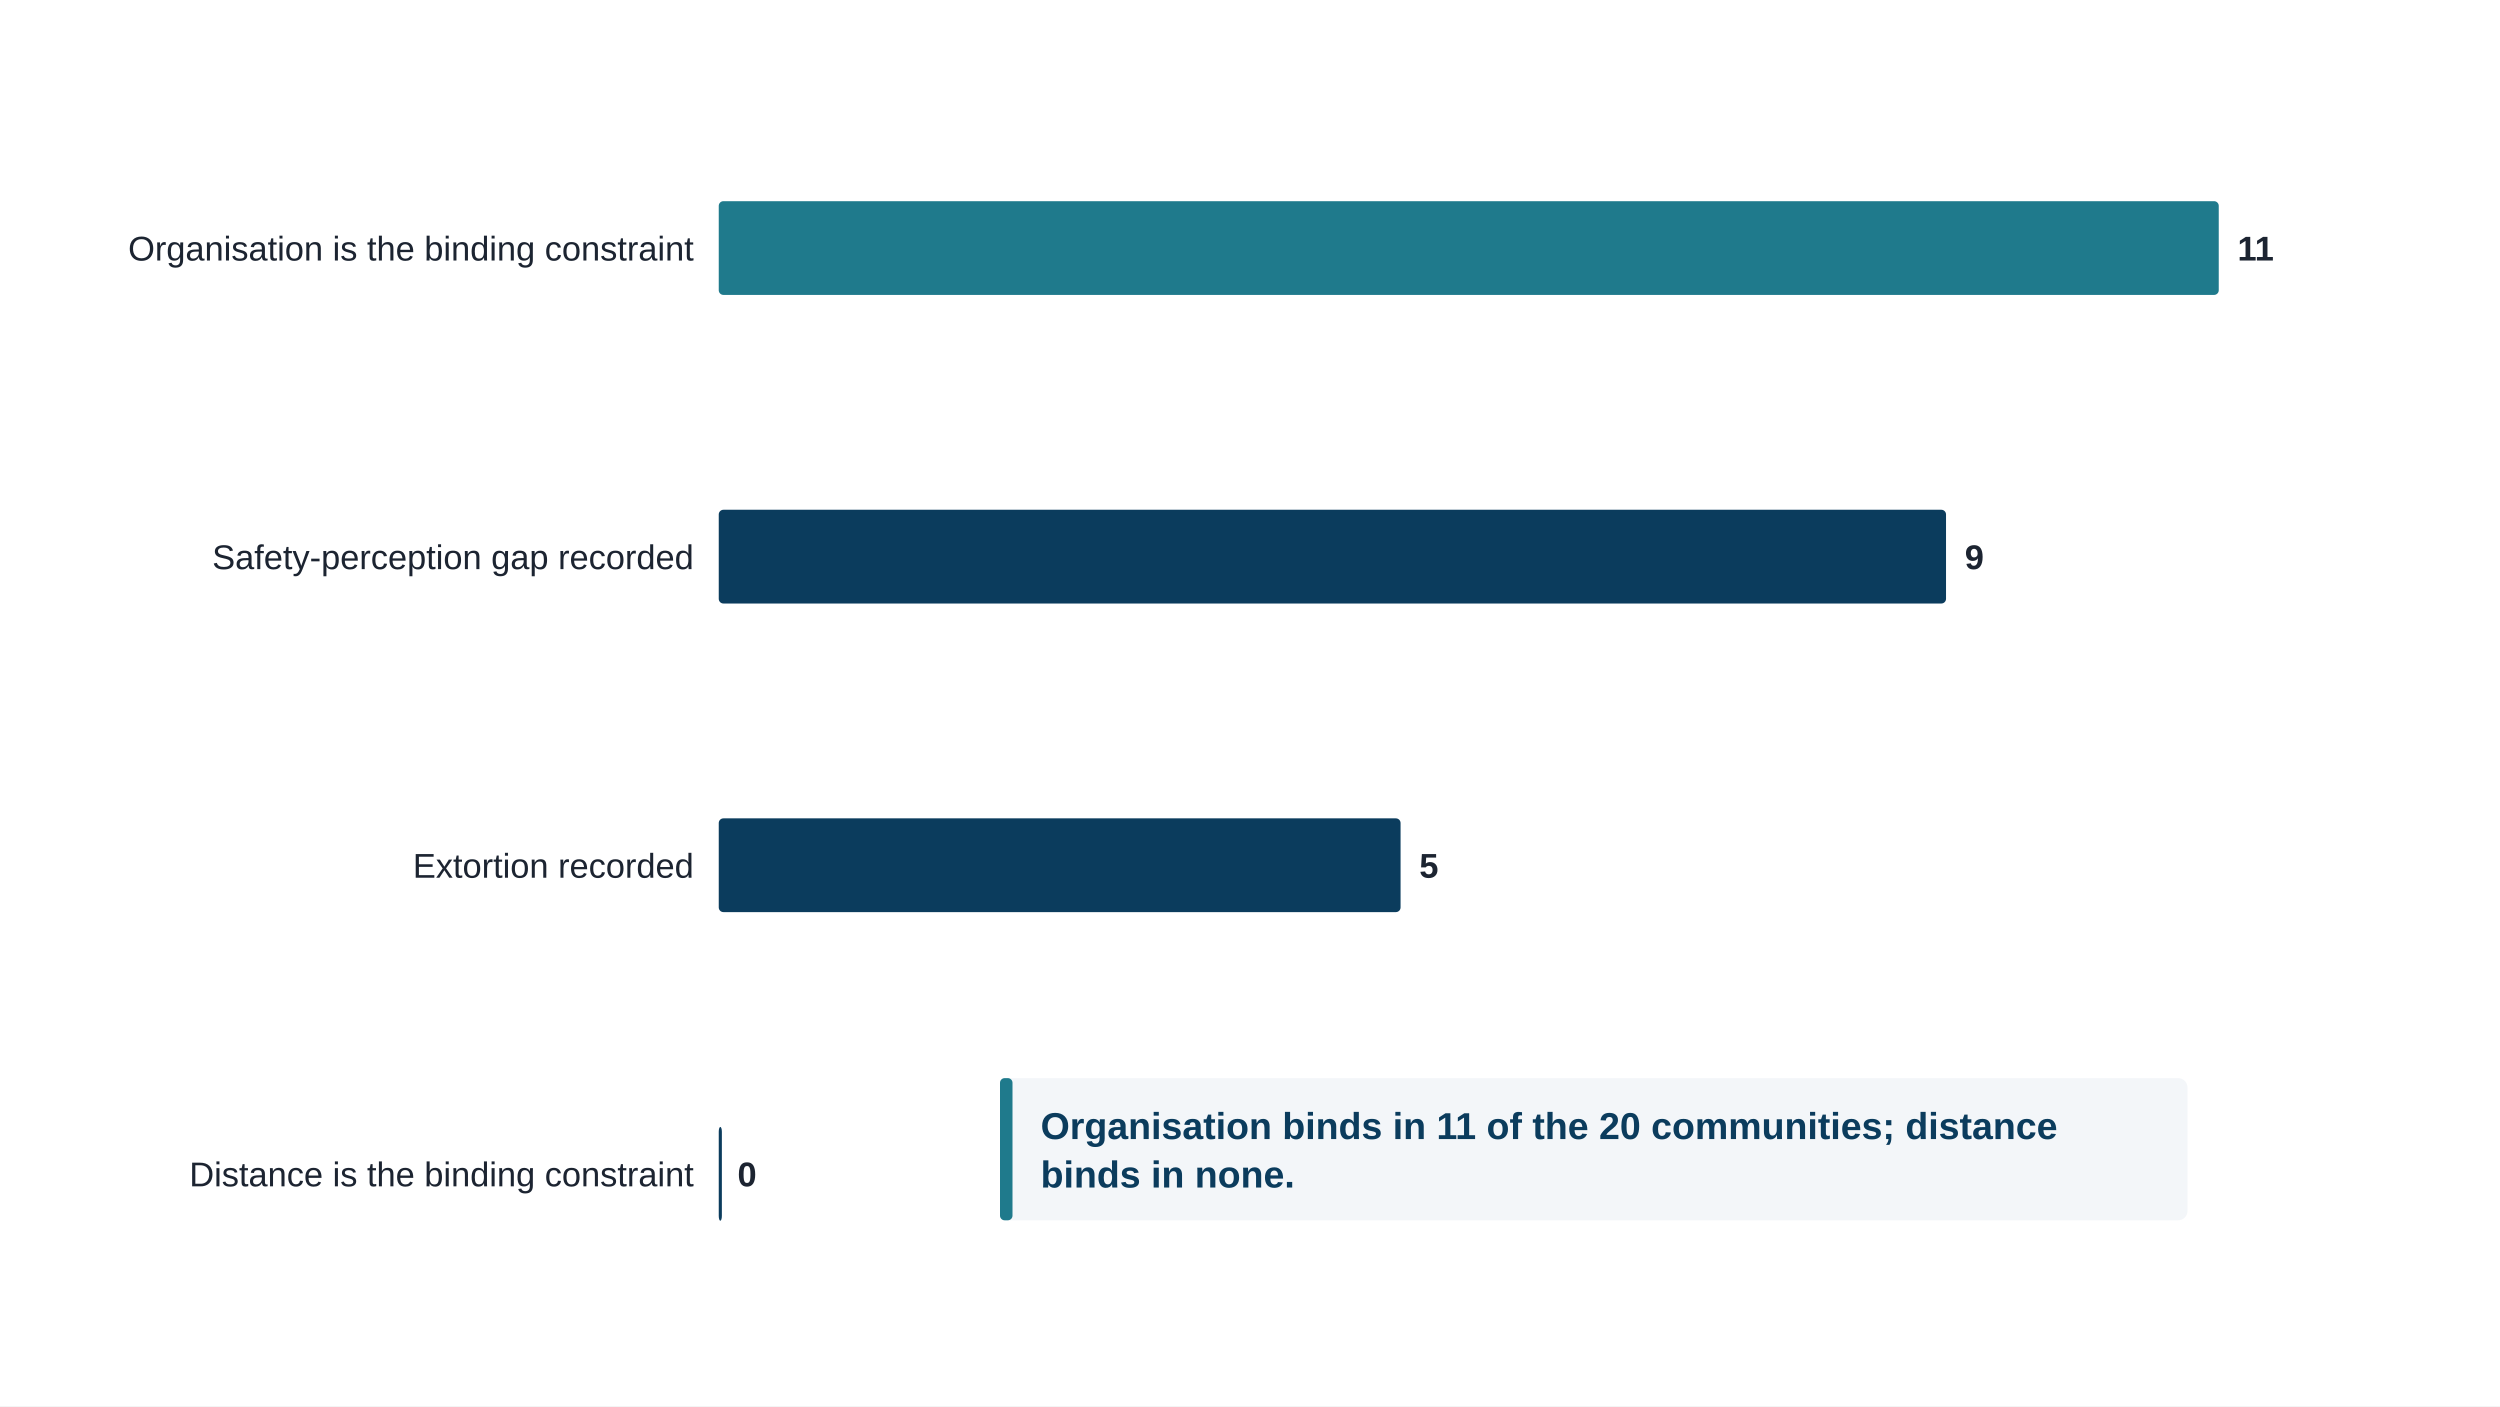
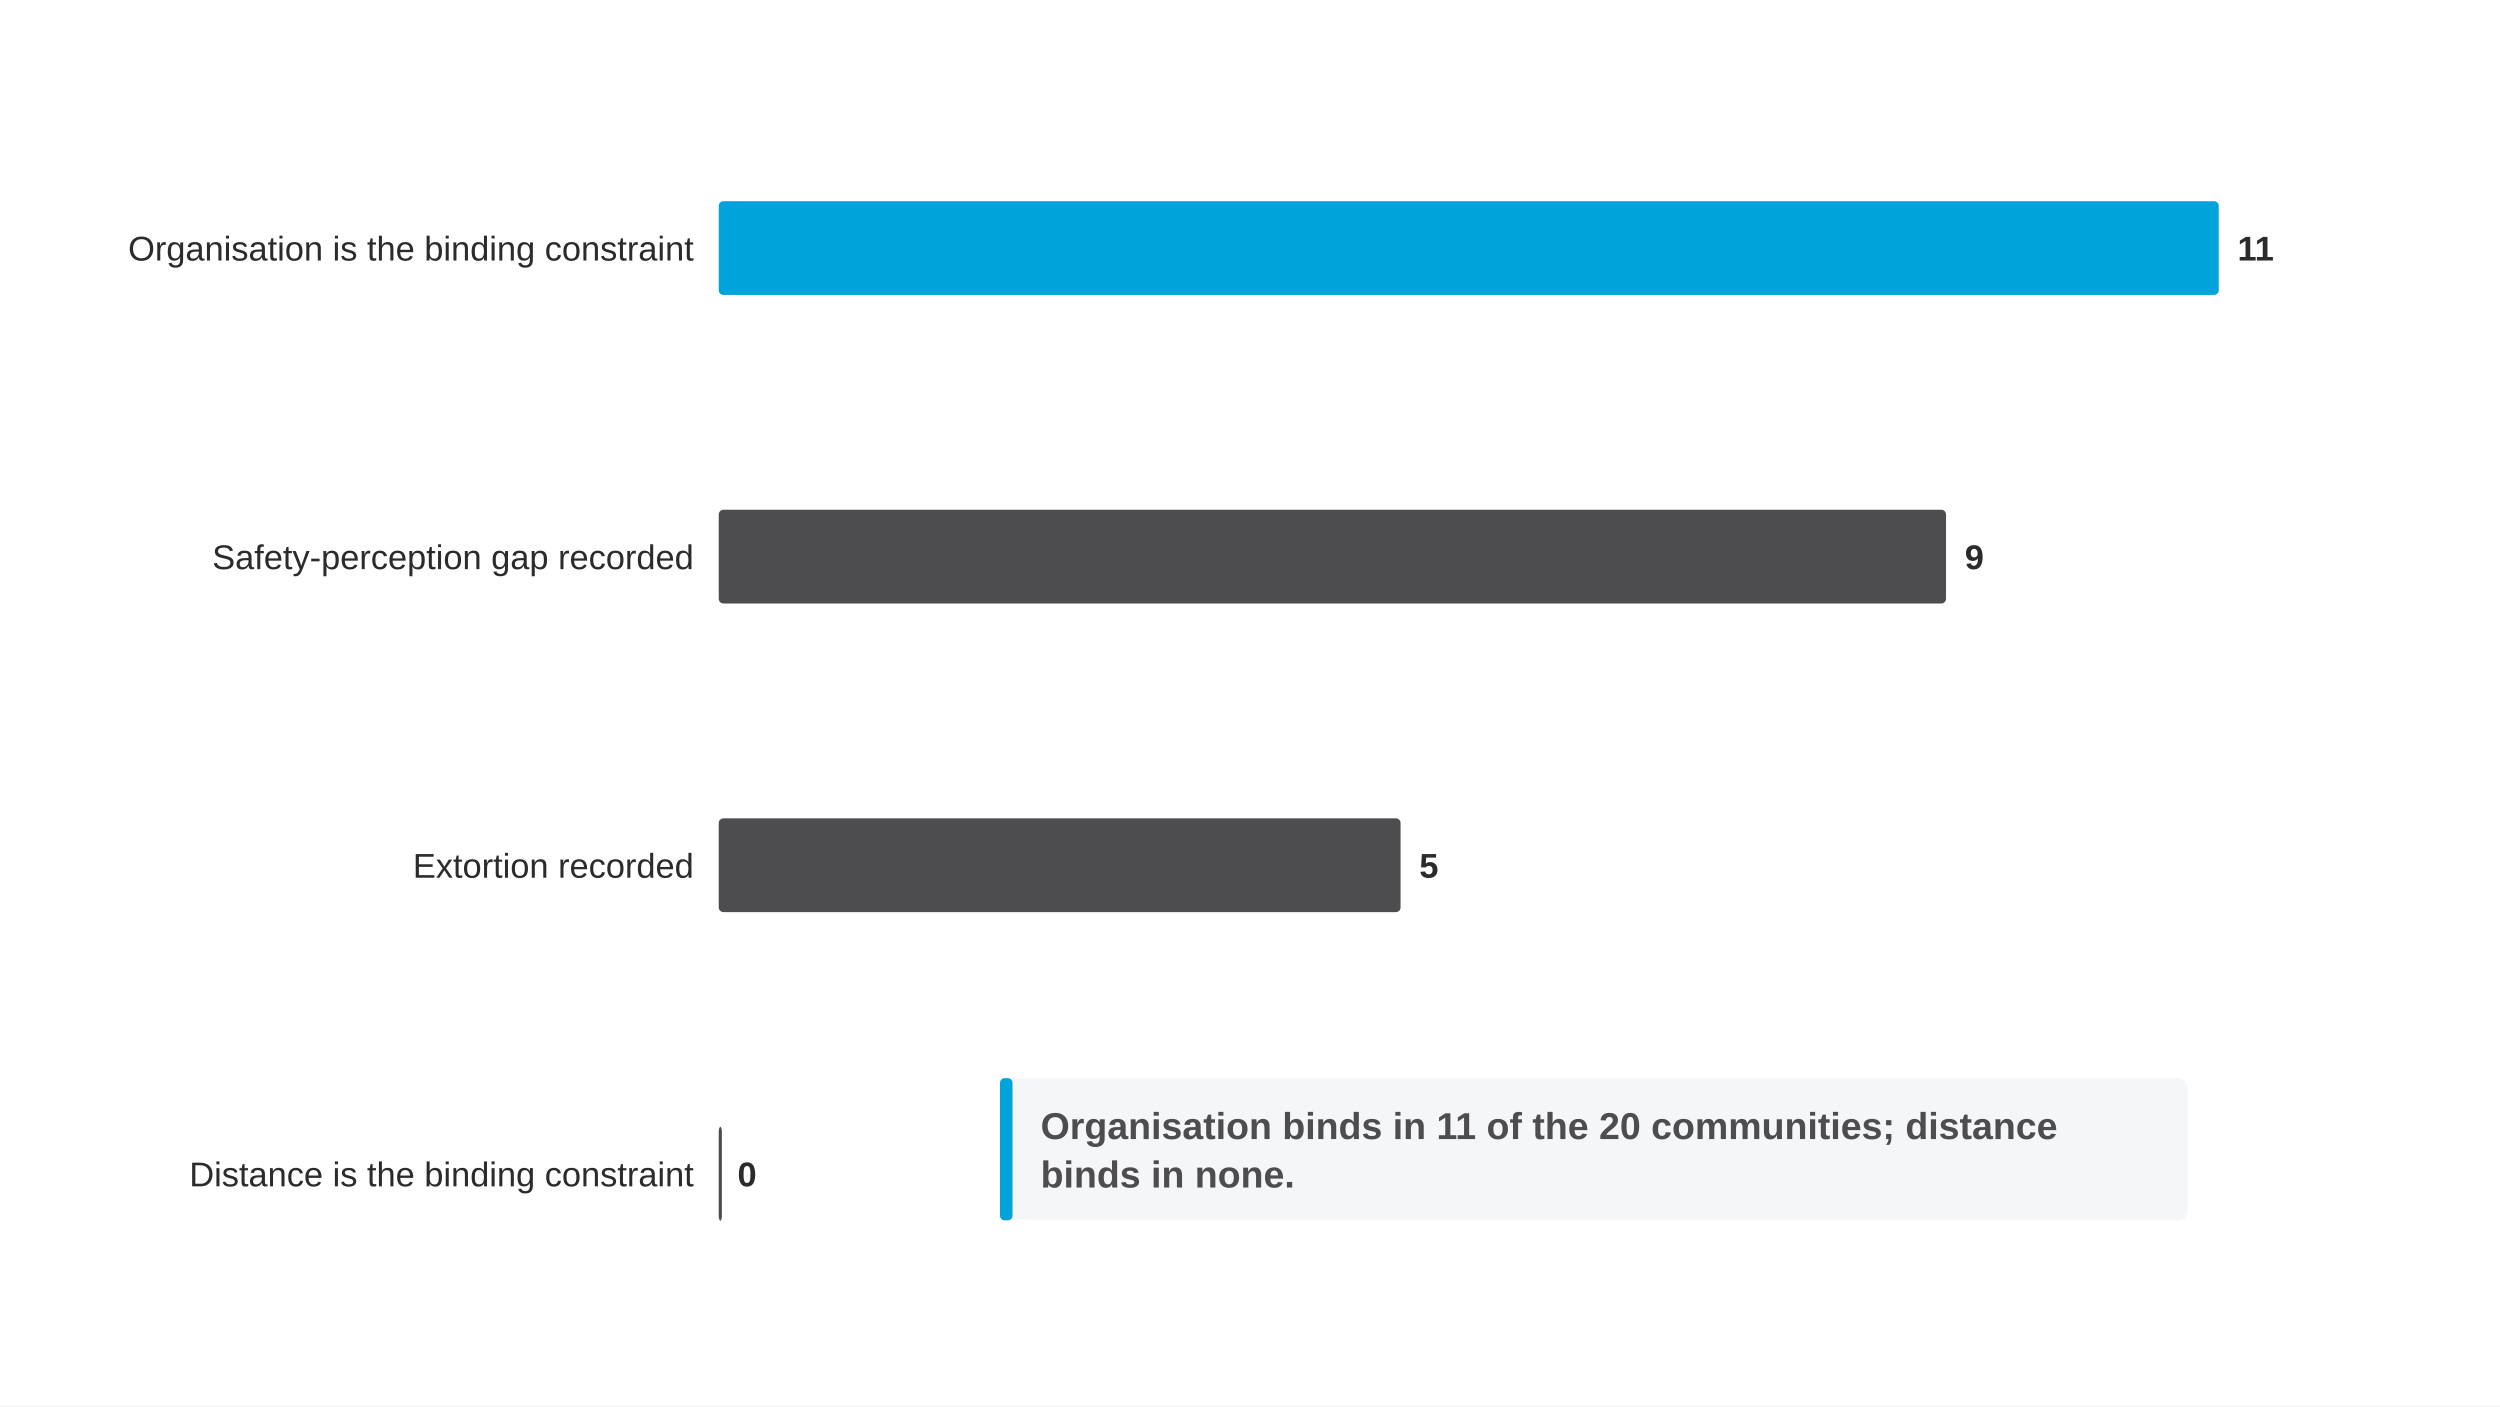
- <svg xmlns="http://www.w3.org/2000/svg" viewBox="0 0 1600 900" width="1600" height="900" font-family="Raleway, Arial, sans-serif">
+ <svg xmlns="http://www.w3.org/2000/svg" viewBox="0 0 1600 900" width="1600" height="900" font-family="Arial, Helvetica, sans-serif">
  <rect width="1600" height="900" fill="#ffffff" />
-   <text x="444" y="166.75" text-anchor="end" font-size="22" fill="#1C2431">Organisation is the binding constraint</text>
-   <rect x="460" y="128.75" width="960" height="60" fill="#1F7A8C" rx="3" />
-   <text x="1432" y="166.75" font-size="22" font-weight="700" fill="#1C2431">11</text>
-   <text x="444" y="364.25" text-anchor="end" font-size="22" fill="#1C2431">Safety-perception gap recorded</text>
-   <rect x="460" y="326.25" width="785.455" height="60" fill="#0B3C5D" rx="3" />
-   <text x="1257.455" y="364.25" font-size="22" font-weight="700" fill="#1C2431">9</text>
-   <text x="444" y="561.75" text-anchor="end" font-size="22" fill="#1C2431">Extortion recorded</text>
-   <rect x="460" y="523.75" width="436.364" height="60" fill="#0B3C5D" rx="3" />
-   <text x="908.364" y="561.75" font-size="22" font-weight="700" fill="#1C2431">5</text>
-   <text x="444" y="759.25" text-anchor="end" font-size="22" fill="#1C2431">Distance is the binding constraint</text>
-   <rect x="460" y="721.25" width="2" height="60" fill="#0B3C5D" rx="3" />
-   <text x="472" y="759.25" font-size="22" font-weight="700" fill="#1C2431">0</text>
+   <text x="444" y="166.75" text-anchor="end" font-size="22" fill="#2B2B2D">Organisation is the binding constraint</text>
+   <rect x="460" y="128.75" width="960" height="60" fill="#00A3DA" rx="3" />
+   <text x="1432" y="166.75" font-size="22" font-weight="700" fill="#2B2B2D">11</text>
+   <text x="444" y="364.25" text-anchor="end" font-size="22" fill="#2B2B2D">Safety-perception gap recorded</text>
+   <rect x="460" y="326.25" width="785.455" height="60" fill="#4D4D4F" rx="3" />
+   <text x="1257.455" y="364.25" font-size="22" font-weight="700" fill="#2B2B2D">9</text>
+   <text x="444" y="561.75" text-anchor="end" font-size="22" fill="#2B2B2D">Extortion recorded</text>
+   <rect x="460" y="523.75" width="436.364" height="60" fill="#4D4D4F" rx="3" />
+   <text x="908.364" y="561.75" font-size="22" font-weight="700" fill="#2B2B2D">5</text>
+   <text x="444" y="759.25" text-anchor="end" font-size="22" fill="#2B2B2D">Distance is the binding constraint</text>
+   <rect x="460" y="721.25" width="2" height="60" fill="#4D4D4F" rx="3" />
+   <text x="472" y="759.25" font-size="22" font-weight="700" fill="#2B2B2D">0</text>
  <g class="callout">
-     <rect x="640" y="690" width="760" height="91" rx="6" fill="#F3F6F9" />
-     <rect x="640" y="690" width="8" height="91" rx="3" fill="#1F7A8C" />
-     <text x="666" y="729" font-size="24" font-weight="700" fill="#0B3C5D">Organisation binds in 11 of the 20 communities; distance</text>
-     <text x="666" y="760" font-size="24" font-weight="700" fill="#0B3C5D">binds in none.</text>
+     <rect x="640" y="690" width="760" height="91" rx="6" fill="#F5F6F7" />
+     <rect x="640" y="690" width="8" height="91" rx="3" fill="#00A3DA" />
+     <text x="666" y="729" font-size="24" font-weight="700" fill="#4D4D4F">Organisation binds in 11 of the 20 communities; distance</text>
+     <text x="666" y="760" font-size="24" font-weight="700" fill="#4D4D4F">binds in none.</text>
  </g>
</svg>
